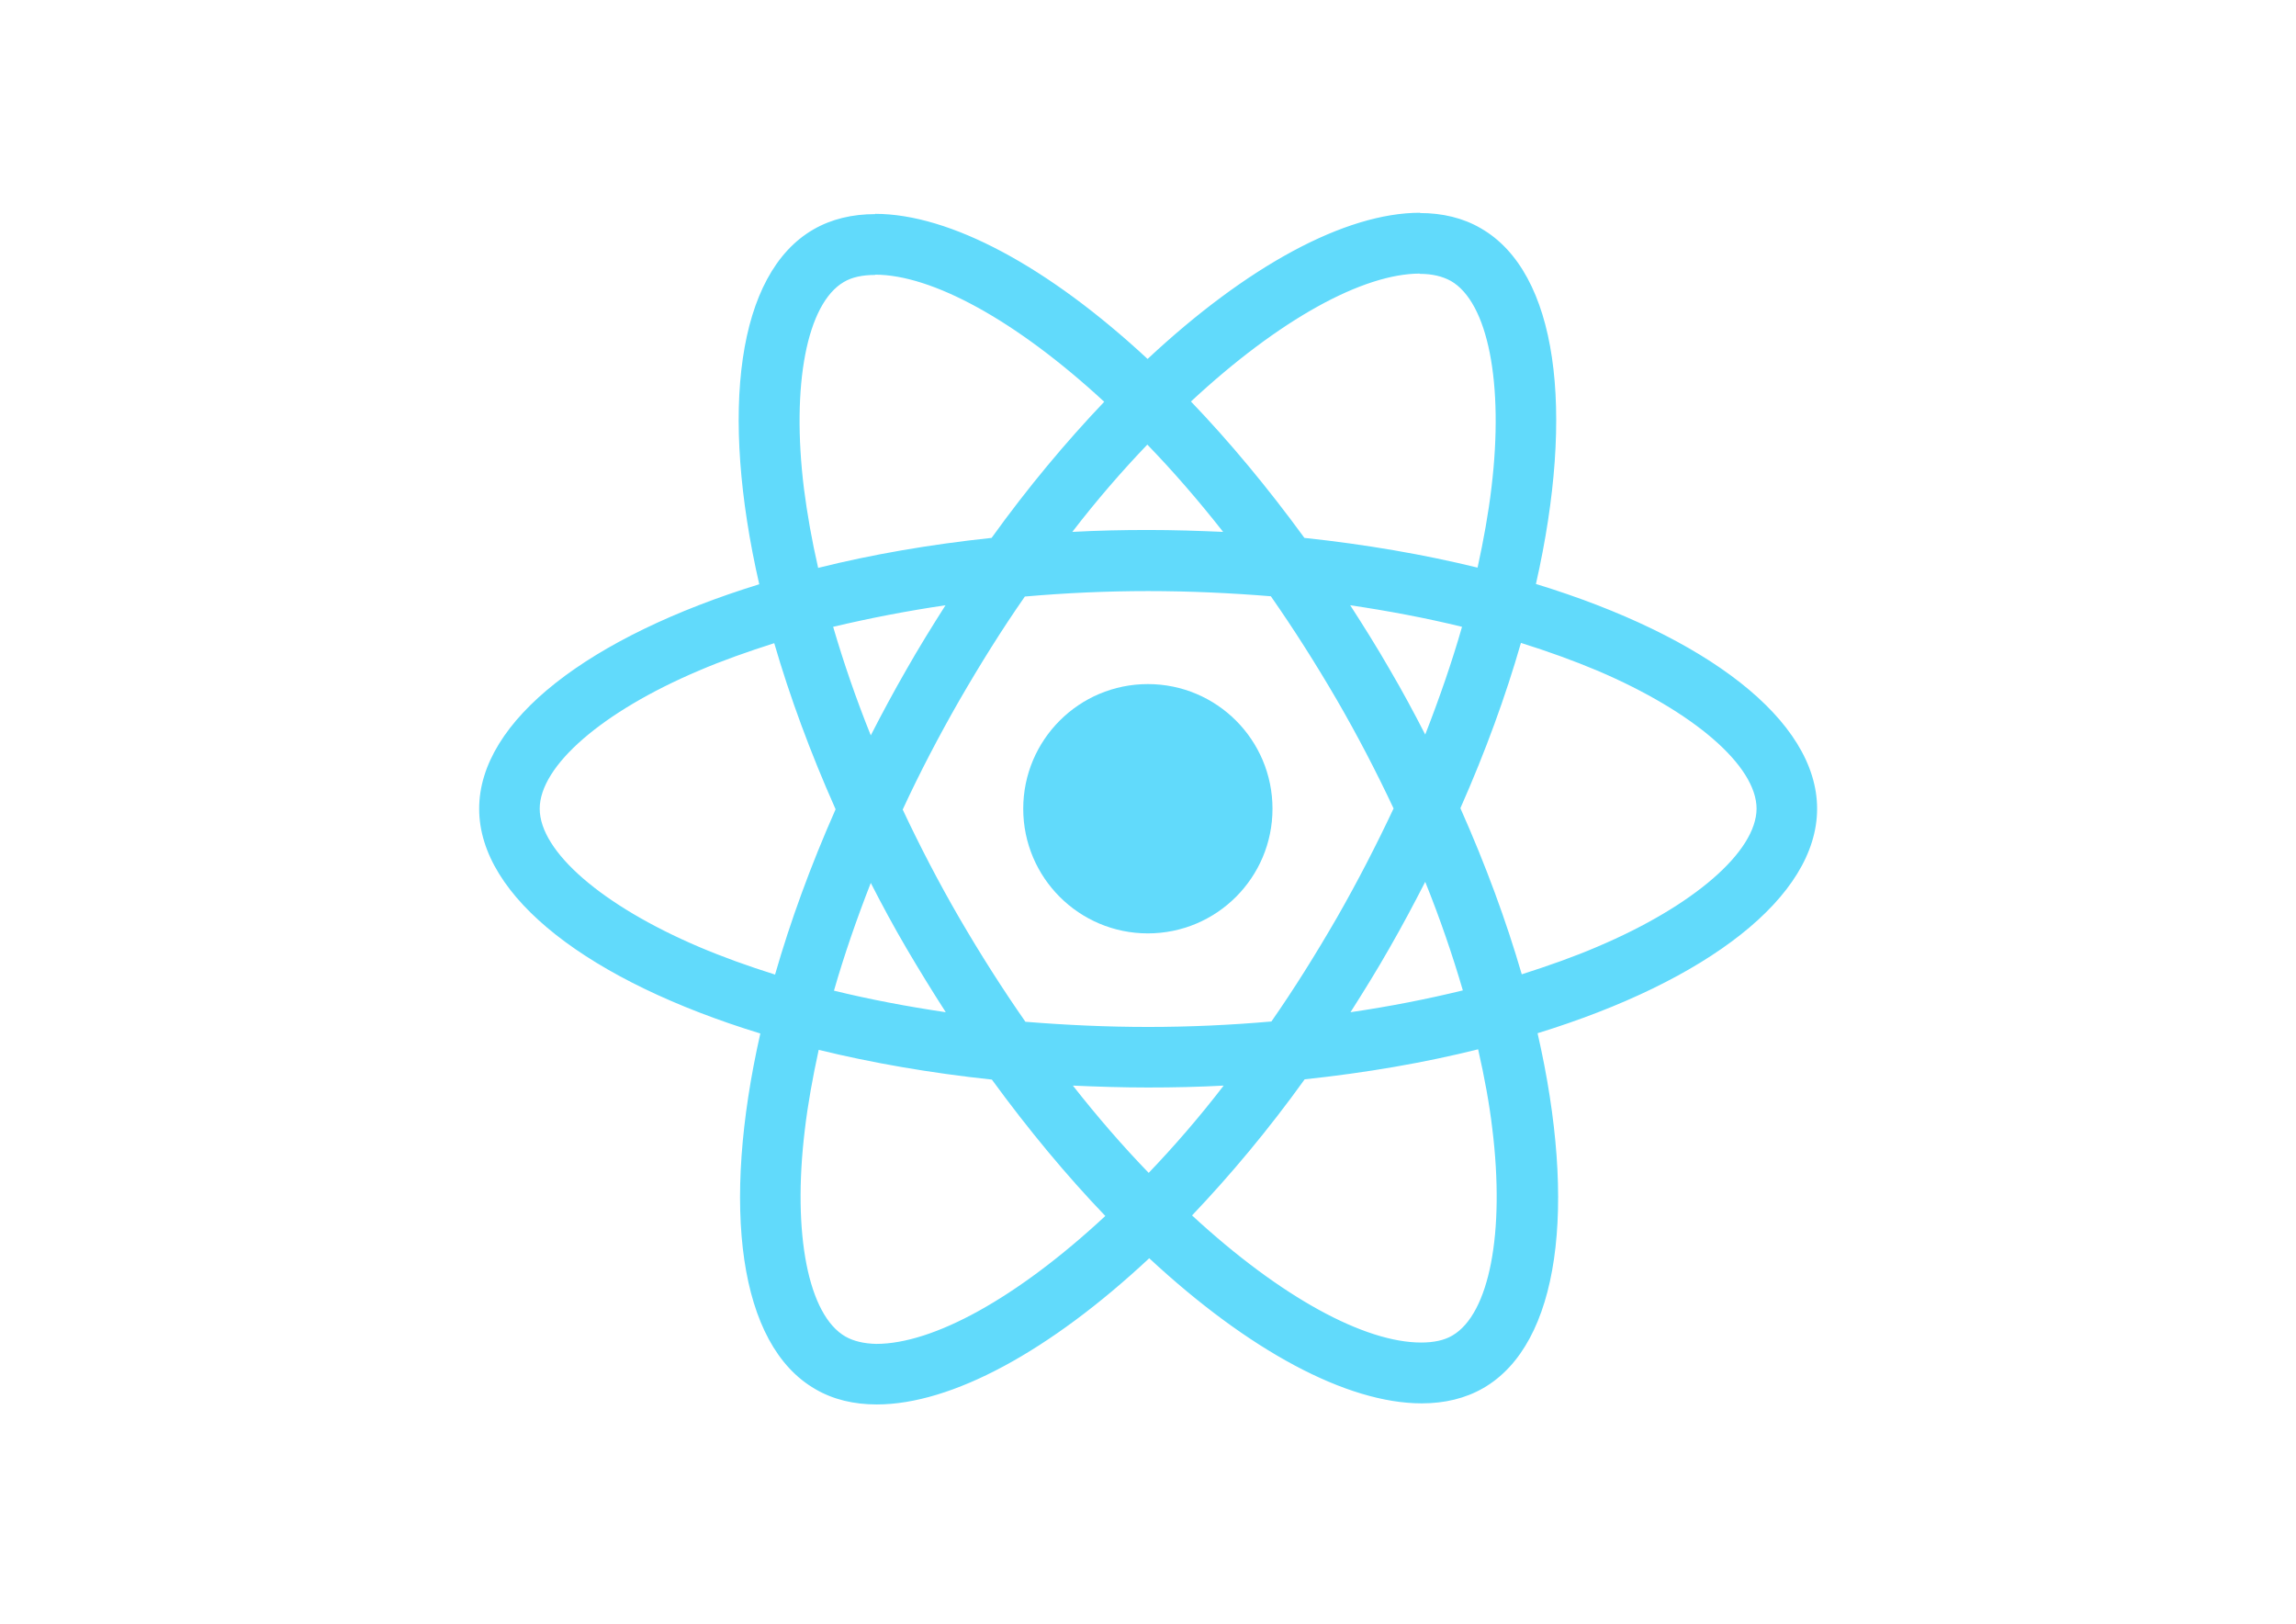
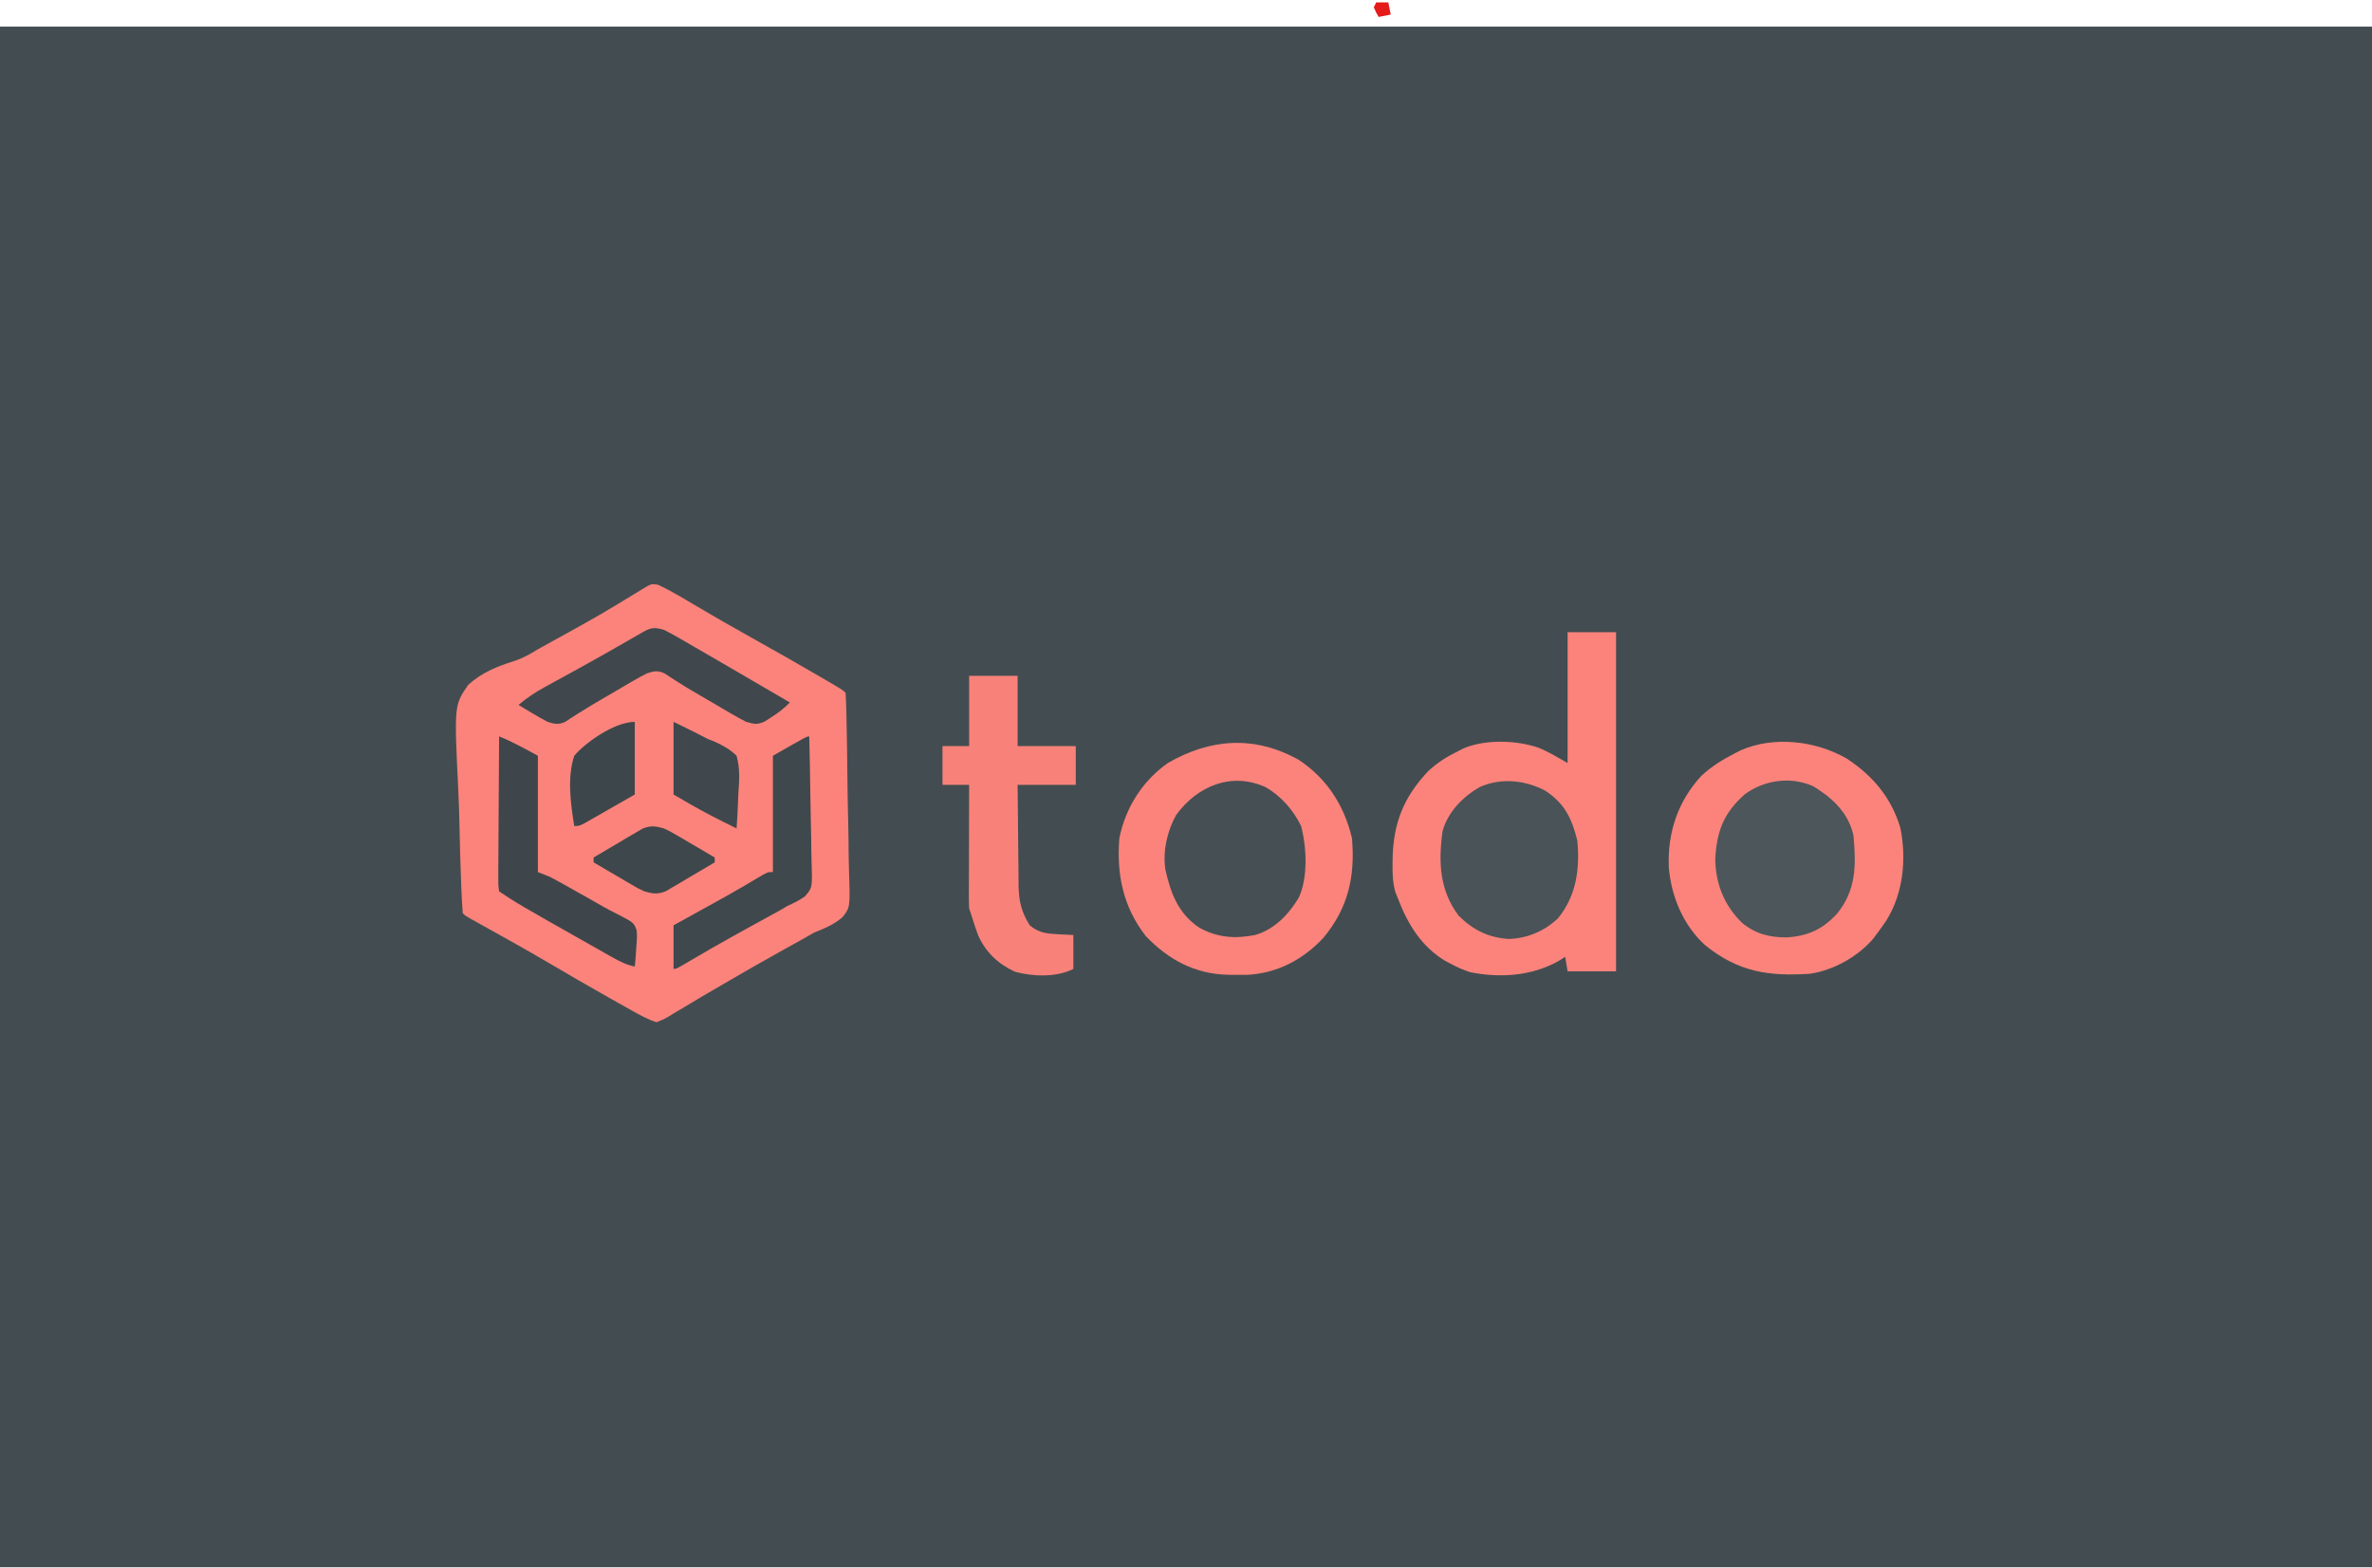
- <svg xmlns="http://www.w3.org/2000/svg" viewBox="0 0 841.9 595.3">
-   <g fill="#61DAFB">
-     <path d="M666.3 296.5c0-32.5-40.7-63.3-103.1-82.4 14.4-63.6 8-114.2-20.2-130.4-6.5-3.8-14.1-5.6-22.4-5.6v22.3c4.6 0 8.3.9 11.4 2.6 13.6 7.8 19.5 37.5 14.9 75.7-1.1 9.4-2.9 19.3-5.1 29.4-19.6-4.8-41-8.5-63.5-10.9-13.5-18.5-27.5-35.3-41.6-50 32.6-30.3 63.2-46.9 84-46.9V78c-27.5 0-63.5 19.6-99.9 53.6-36.4-33.8-72.4-53.2-99.9-53.2v22.3c20.7 0 51.4 16.5 84 46.6-14 14.7-28 31.4-41.3 49.9-22.6 2.4-44 6.1-63.6 11-2.3-10-4-19.7-5.2-29-4.7-38.2 1.1-67.9 14.6-75.8 3-1.8 6.9-2.6 11.5-2.6V78.5c-8.4 0-16 1.8-22.6 5.6-28.1 16.2-34.4 66.7-19.9 130.1-62.2 19.2-102.7 49.9-102.7 82.3 0 32.5 40.7 63.3 103.1 82.4-14.4 63.6-8 114.2 20.2 130.4 6.5 3.8 14.1 5.6 22.5 5.6 27.5 0 63.5-19.6 99.9-53.6 36.4 33.8 72.4 53.2 99.9 53.2 8.4 0 16-1.8 22.6-5.6 28.1-16.2 34.4-66.7 19.9-130.1 62-19.1 102.5-49.9 102.5-82.3zm-130.2-66.7c-3.7 12.9-8.3 26.2-13.5 39.5-4.1-8-8.4-16-13.1-24-4.6-8-9.5-15.8-14.4-23.4 14.2 2.1 27.9 4.7 41 7.9zm-45.8 106.5c-7.8 13.5-15.8 26.3-24.1 38.2-14.9 1.3-30 2-45.2 2-15.1 0-30.2-.7-45-1.9-8.3-11.9-16.4-24.6-24.2-38-7.6-13.1-14.5-26.4-20.8-39.8 6.2-13.4 13.2-26.8 20.7-39.9 7.8-13.5 15.8-26.3 24.1-38.2 14.9-1.3 30-2 45.2-2 15.1 0 30.2.7 45 1.9 8.3 11.9 16.4 24.6 24.2 38 7.6 13.1 14.5 26.4 20.8 39.8-6.3 13.4-13.2 26.8-20.7 39.9zm32.3-13c5.4 13.4 10 26.8 13.8 39.8-13.1 3.2-26.9 5.9-41.2 8 4.9-7.7 9.8-15.6 14.4-23.7 4.6-8 8.9-16.1 13-24.1zM421.2 430c-9.3-9.6-18.6-20.3-27.8-32 9 .4 18.2.7 27.5.7 9.4 0 18.7-.2 27.8-.7-9 11.7-18.3 22.4-27.5 32zm-74.4-58.9c-14.2-2.1-27.9-4.7-41-7.9 3.7-12.9 8.3-26.2 13.5-39.5 4.1 8 8.4 16 13.1 24 4.7 8 9.5 15.8 14.4 23.4zM420.7 163c9.3 9.6 18.6 20.3 27.8 32-9-.4-18.2-.7-27.5-.7-9.4 0-18.7.2-27.8.7 9-11.7 18.3-22.4 27.5-32zm-74 58.9c-4.9 7.7-9.8 15.6-14.4 23.7-4.6 8-8.9 16-13 24-5.4-13.4-10-26.8-13.8-39.8 13.1-3.1 26.9-5.8 41.2-7.9zm-90.5 125.2c-35.4-15.1-58.3-34.9-58.3-50.6 0-15.7 22.9-35.6 58.3-50.6 8.6-3.7 18-7 27.7-10.1 5.7 19.6 13.2 40 22.5 60.9-9.2 20.8-16.6 41.1-22.2 60.6-9.9-3.1-19.3-6.5-28-10.2zM310 490c-13.6-7.8-19.5-37.5-14.9-75.7 1.1-9.4 2.9-19.3 5.1-29.4 19.6 4.8 41 8.5 63.5 10.9 13.5 18.5 27.5 35.3 41.6 50-32.6 30.3-63.2 46.9-84 46.9-4.5-.1-8.3-1-11.3-2.7zm237.2-76.2c4.7 38.2-1.1 67.9-14.6 75.8-3 1.8-6.9 2.6-11.5 2.6-20.7 0-51.4-16.5-84-46.6 14-14.7 28-31.4 41.3-49.9 22.6-2.4 44-6.1 63.6-11 2.3 10.1 4.1 19.8 5.2 29.1zm38.5-66.7c-8.6 3.7-18 7-27.7 10.1-5.7-19.6-13.2-40-22.5-60.9 9.2-20.8 16.6-41.1 22.2-60.6 9.9 3.1 19.3 6.5 28.1 10.2 35.4 15.1 58.3 34.9 58.3 50.6-.1 15.7-23 35.6-58.4 50.6zM320.8 78.4z" />
-     <circle cx="420.9" cy="296.5" r="45.7" />
-     <path d="M520.5 78.1z" />
-   </g>
+ <svg xmlns="http://www.w3.org/2000/svg" version="1.1" width="979" height="647">
+   <path d="M0 0 C323.07 0 646.14 0 979 0 C979 209.88 979 419.76 979 636 C655.93 636 332.86 636 0 636 C0 426.12 0 216.24 0 0 Z " fill="#434D51" transform="translate(0,11)" />
+   <path d="M0 0 C4.913 2.305 9.522 5.044 14.176 7.828 C22.68 12.855 31.228 17.781 39.863 22.578 C48.58 27.431 57.244 32.366 65.863 37.391 C66.903 37.996 67.943 38.601 69.014 39.225 C76.235 43.449 76.235 43.449 77.363 44.578 C77.528 47.365 77.627 50.128 77.683 52.918 C77.704 53.793 77.725 54.668 77.747 55.569 C77.93 63.659 78.036 71.75 78.119 79.841 C78.176 85.279 78.257 90.714 78.399 96.15 C78.535 101.404 78.608 106.654 78.636 111.909 C78.657 113.91 78.701 115.91 78.768 117.91 C79.257 133.146 79.257 133.146 76.119 137.176 C72.627 140.228 68.65 141.861 64.363 143.578 C62.384 144.669 60.416 145.782 58.469 146.93 C56.497 148.023 54.525 149.114 52.551 150.203 C43.91 155.004 35.329 159.893 26.801 164.891 C25.313 165.758 25.313 165.758 23.794 166.643 C19.338 169.242 14.894 171.856 10.48 174.527 C9.046 175.378 7.611 176.228 6.176 177.078 C5.547 177.47 4.917 177.863 4.269 178.267 C2.508 179.297 2.508 179.297 -0.637 180.578 C-4.248 179.443 -7.457 177.659 -10.75 175.812 C-11.738 175.259 -12.726 174.706 -13.744 174.137 C-15.331 173.241 -15.331 173.241 -16.949 172.328 C-18.057 171.706 -19.165 171.083 -20.307 170.441 C-28.776 165.666 -37.179 160.784 -45.562 155.86 C-54.266 150.759 -63.059 145.825 -71.881 140.932 C-72.882 140.375 -73.883 139.819 -74.914 139.246 C-75.803 138.754 -76.693 138.262 -77.609 137.755 C-79.637 136.578 -79.637 136.578 -80.637 135.578 C-80.86 132.824 -81.017 130.093 -81.131 127.333 C-81.17 126.468 -81.208 125.603 -81.248 124.711 C-81.589 116.686 -81.797 108.657 -81.962 100.627 C-82.076 95.232 -82.235 89.848 -82.502 84.459 C-84.183 49.748 -84.183 49.748 -78.402 41.32 C-72.854 36.302 -66.58 33.712 -59.504 31.507 C-55.833 30.318 -52.945 28.665 -49.668 26.641 C-47.825 25.618 -45.981 24.597 -44.137 23.578 C-24.314 12.653 -24.314 12.653 -4.998 0.873 C-2.637 -0.422 -2.637 -0.422 0 0 Z " fill="#FC837B" transform="translate(271.6367,241.4219)" />
+   <path d="M0 0 C6.6 0 13.2 0 20 0 C20 46.2 20 92.4 20 140 C13.4 140 6.8 140 0 140 C-0.33 138.02 -0.66 136.04 -1 134 C-1.949 134.598 -2.897 135.196 -3.875 135.812 C-14.954 141.965 -28.011 142.852 -40.355 140.309 C-43.062 139.396 -45.481 138.341 -48 137 C-48.785 136.588 -49.57 136.175 -50.379 135.75 C-60.283 129.851 -65.971 120.556 -70 110 C-70.369 109.071 -70.737 108.141 -71.117 107.184 C-72.179 103.355 -72.302 99.752 -72.25 95.812 C-72.242 95.061 -72.234 94.31 -72.225 93.537 C-71.93 78.766 -67.693 68.084 -57.422 57.227 C-53.625 53.736 -49.627 51.247 -45 49 C-44.34 48.661 -43.68 48.322 -43 47.973 C-33.883 44.109 -21.033 44.524 -11.812 47.75 C-7.625 49.5 -3.994 51.718 0 54 C0 36.18 0 18.36 0 0 Z " fill="#FB837B" transform="translate(647,261)" />
+   <path d="M0 0 C10.776 7.103 18.313 16.065 22.082 28.461 C24.729 41.354 23.337 55.576 16.336 66.828 C15.184 68.519 13.996 70.187 12.773 71.828 C12.137 72.683 11.5 73.537 10.844 74.418 C4.497 81.806 -5.559 87.421 -15.227 88.828 C-32.377 89.931 -44.666 88.077 -58.316 77.156 C-67.514 68.895 -72.539 56.778 -73.473 44.625 C-73.987 30.464 -69.685 17.54 -59.977 7.078 C-55.839 3.221 -51.244 0.404 -46.227 -2.172 C-45.417 -2.588 -44.608 -3.005 -43.773 -3.434 C-30.005 -9.452 -12.742 -7.353 0 0 Z " fill="#FB837B" transform="translate(762.2266,313.1719)" />
+   <path d="M0 0 C11.685 7.673 18.858 18.811 22.094 32.391 C23.46 48.329 20.521 61.32 10.211 73.641 C1.871 82.554 -8.803 88.197 -21.09 88.824 C-22.841 88.848 -24.593 88.848 -26.344 88.828 C-27.263 88.821 -28.183 88.813 -29.13 88.805 C-42.744 88.475 -53.598 82.636 -62.984 72.855 C-72.342 60.855 -75.129 47.355 -73.906 32.391 C-71.386 19.85 -64.365 8.767 -53.906 1.391 C-36.273 -8.812 -18.1 -10.023 0 0 Z " fill="#FB837B" transform="translate(535.9062,313.6094)" />
+   <path d="M0 0 C6.6 0 13.2 0 20 0 C20 9.57 20 19.14 20 29 C27.92 29 35.84 29 44 29 C44 34.28 44 39.56 44 45 C36.08 45 28.16 45 20 45 C20.051 51.975 20.114 58.948 20.208 65.923 C20.236 68.293 20.257 70.664 20.271 73.034 C20.293 76.45 20.339 79.865 20.391 83.281 C20.392 84.334 20.393 85.386 20.394 86.47 C20.524 93.067 21.499 97.368 25 103 C28.723 106.135 32.031 106.446 36.812 106.688 C39.875 106.842 39.875 106.842 43 107 C43 111.62 43 116.24 43 121 C35.969 124.516 26.489 124.219 18.906 122.16 C11.993 118.992 6.839 114.099 3.719 107.145 C2.722 104.449 1.827 101.752 1 99 C0.67 98.01 0.34 97.02 0 96 C-0.088 94.328 -0.118 92.652 -0.114 90.978 C-0.113 89.957 -0.113 88.936 -0.113 87.884 C-0.108 86.784 -0.103 85.684 -0.098 84.551 C-0.096 83.423 -0.095 82.295 -0.093 81.133 C-0.088 77.526 -0.075 73.919 -0.062 70.312 C-0.057 67.869 -0.053 65.426 -0.049 62.982 C-0.038 56.988 -0.021 50.994 0 45 C-3.63 45 -7.26 45 -11 45 C-11 39.72 -11 34.44 -11 29 C-7.37 29 -3.74 29 0 29 C0 19.43 0 9.86 0 0 Z " fill="#F8827A" transform="translate(400,279)" />
+   <path d="M0 0 C8.206 5.152 11.356 11.519 13.621 20.809 C14.727 32.59 13.258 43.642 5.566 53.016 C-0.109 58.246 -6.869 61.139 -14.566 61.434 C-22.923 60.964 -29.465 57.723 -35.379 51.809 C-43.264 41.229 -43.741 29.681 -41.984 16.949 C-39.804 9.014 -33.684 2.789 -26.691 -1.254 C-18.013 -5.144 -8.368 -4.191 0 0 Z " fill="#4A5357" transform="translate(637.3789,326.1914)" />
+   <path d="M0 0 C1.828 1.117 1.828 1.117 3.562 2.375 C4.483 3.029 4.483 3.029 5.422 3.695 C10.935 8.007 15.093 13.458 16.562 20.375 C17.662 32.528 17.711 42.927 9.695 52.637 C3.81 59.015 -2.189 61.764 -10.824 62.367 C-18.121 62.389 -23.97 60.929 -29.621 56.191 C-36.889 48.924 -40.318 40.274 -40.496 30 C-39.874 18.559 -37.08 11.146 -28.438 3.375 C-20.412 -2.606 -9.272 -4.267 0 0 Z " fill="#4D565A" transform="translate(748.4375,324.625)" />
+   <path d="M0 0 C6.329 3.664 11.365 9.428 14.562 16 C16.892 24.82 17.45 37.338 13.562 45.688 C9.215 52.712 3.629 58.636 -4.438 61 C-12.779 62.641 -20.144 62.077 -27.625 57.875 C-36.149 52.012 -39.238 43.856 -41.438 34 C-42.619 26.551 -40.671 17.965 -36.996 11.441 C-28.329 -0.484 -14.158 -6.491 0 0 Z " fill="#464F54" transform="translate(522.4375,325)" />
+   <path d="M0 0 C5.536 2.215 10.765 5.145 16 8 C16 23.84 16 39.68 16 56 C17.65 56.66 19.3 57.32 21 58 C22.884 58.987 24.751 60.005 26.605 61.047 C27.672 61.645 28.739 62.243 29.838 62.859 C30.943 63.483 32.049 64.107 33.188 64.75 C34.274 65.358 35.36 65.967 36.479 66.594 C38.631 67.804 40.776 69.025 42.914 70.259 C44.915 71.388 46.946 72.465 49.008 73.479 C55.572 76.862 55.572 76.862 56.775 80.061 C56.986 82.415 56.884 84.526 56.625 86.875 C56.58 87.659 56.535 88.442 56.488 89.25 C56.371 91.17 56.192 93.086 56 95 C52.609 94.33 49.989 93.025 46.984 91.332 C45.991 90.775 44.998 90.218 43.975 89.644 C42.911 89.039 41.847 88.435 40.75 87.812 C39.653 87.194 38.557 86.576 37.427 85.938 C7.568 69.046 7.568 69.046 0 64 C-0.361 61.33 -0.361 61.33 -0.341 57.898 C-0.34 56.617 -0.34 55.336 -0.34 54.016 C-0.325 52.612 -0.309 51.208 -0.293 49.805 C-0.287 48.373 -0.283 46.941 -0.28 45.509 C-0.269 41.737 -0.239 37.966 -0.206 34.195 C-0.175 30.347 -0.162 26.5 -0.146 22.652 C-0.114 15.101 -0.063 7.551 0 0 Z " fill="#3F464B" transform="translate(206,304)" />
+   <path d="M0 0 C1.959 0.966 3.88 2.011 5.77 3.105 C6.895 3.753 8.021 4.401 9.181 5.068 C10.391 5.775 11.602 6.481 12.812 7.188 C14.055 7.906 15.298 8.624 16.542 9.342 C19.735 11.187 22.923 13.041 26.11 14.898 C27.959 15.976 29.809 17.052 31.66 18.127 C38.447 22.072 45.228 26.029 52 30 C49.56 32.515 47.104 34.385 44.125 36.25 C43.282 36.791 42.439 37.333 41.57 37.891 C38.394 39.262 37.295 38.935 34 38 C32.023 37.013 30.083 35.948 28.176 34.832 C27.064 34.186 25.952 33.539 24.807 32.873 C23.642 32.186 22.477 31.499 21.312 30.812 C20.179 30.152 19.045 29.491 17.877 28.811 C8.713 23.46 8.713 23.46 5.115 21.138 C4.245 20.581 3.376 20.023 2.48 19.449 C1.73 18.951 0.98 18.453 0.208 17.94 C-2.704 16.7 -4.01 17.015 -7 18 C-8.977 18.987 -10.917 20.052 -12.824 21.168 C-14.492 22.138 -14.492 22.138 -16.193 23.127 C-17.358 23.814 -18.523 24.501 -19.688 25.188 C-20.821 25.848 -21.955 26.509 -23.123 27.189 C-29.562 30.931 -29.562 30.931 -35.885 34.862 C-36.755 35.419 -37.624 35.977 -38.52 36.551 C-39.27 37.049 -40.02 37.547 -40.792 38.06 C-43.636 39.271 -45.085 38.911 -48 38 C-50.141 36.88 -52.245 35.687 -54.312 34.438 C-55.915 33.477 -55.915 33.477 -57.551 32.496 C-58.359 32.002 -59.167 31.509 -60 31 C-56.608 28.161 -53.223 25.871 -49.344 23.75 C-48.248 23.147 -47.152 22.544 -46.023 21.922 C-45.448 21.608 -44.873 21.295 -44.28 20.971 C-41.256 19.321 -38.24 17.656 -35.223 15.992 C-34.615 15.658 -34.008 15.323 -33.382 14.979 C-26.636 11.26 -19.952 7.433 -13.273 3.594 C-12.47 3.132 -11.667 2.671 -10.84 2.195 C-10.142 1.793 -9.445 1.391 -8.726 0.977 C-5.237 -0.998 -3.928 -1.086 0 0 Z " fill="#40484D" transform="translate(274,260)" />
+   <path d="M0 0 C0.209 8.241 0.369 16.48 0.466 24.723 C0.513 28.551 0.577 32.377 0.679 36.204 C0.777 39.9 0.831 43.594 0.854 47.291 C0.87 48.699 0.903 50.106 0.952 51.513 C1.317 62.495 1.317 62.495 -1.848 66.113 C-4.167 67.69 -6.438 68.868 -9 70 C-10.056 70.622 -11.111 71.243 -12.199 71.884 C-13.162 72.411 -14.125 72.938 -15.117 73.48 C-16.757 74.383 -16.757 74.383 -18.43 75.304 C-19.567 75.926 -20.704 76.547 -21.875 77.188 C-24.267 78.503 -26.657 79.821 -29.047 81.141 C-29.637 81.466 -30.227 81.792 -30.836 82.128 C-37.122 85.605 -43.335 89.208 -49.527 92.85 C-54.902 96 -54.902 96 -56 96 C-56 90.06 -56 84.12 -56 78 C-54.19 76.998 -52.38 75.997 -50.516 74.965 C-48.718 73.969 -46.921 72.972 -45.124 71.976 C-43.896 71.296 -42.669 70.616 -41.441 69.937 C-39.653 68.947 -37.865 67.957 -36.078 66.965 C-35.489 66.638 -34.899 66.311 -34.292 65.974 C-29.243 63.162 -24.273 60.229 -19.319 57.252 C-17 56 -17 56 -15 56 C-15 40.16 -15 24.32 -15 8 C-1 0 -1 0 0 0 Z " fill="#3F484D" transform="translate(334,304)" />
+   <path d="M0 0 C9.766 4.785 9.766 4.785 11.7 5.826 C14.103 7.095 14.103 7.095 17.136 8.265 C20.648 9.878 23.225 11.297 26 14 C27.481 19.206 27.145 24.118 26.75 29.438 C26.69 30.851 26.635 32.264 26.586 33.678 C26.454 37.124 26.248 40.56 26 44 C19.315 40.708 12.686 37.383 6.25 33.625 C4.188 32.429 2.125 31.233 0 30 C0 20.1 0 10.2 0 0 Z " fill="#40484D" transform="translate(278,298)" />
+   <path d="M0 0 C2.609 1.215 2.609 1.215 5.18 2.723 C6.572 3.53 6.572 3.53 7.992 4.354 C8.944 4.917 9.895 5.481 10.875 6.062 C12.337 6.914 12.337 6.914 13.828 7.783 C16.224 9.181 18.614 10.586 21 12 C21 12.66 21 13.32 21 14 C17.307 16.215 13.594 18.392 9.875 20.562 C8.828 21.191 7.782 21.819 6.703 22.467 C5.176 23.351 5.176 23.351 3.617 24.254 C2.685 24.804 1.753 25.354 0.792 25.92 C-2.678 27.262 -4.443 27.007 -8 26 C-10.609 24.785 -10.609 24.785 -13.18 23.277 C-14.108 22.739 -15.036 22.201 -15.992 21.646 C-16.944 21.083 -17.895 20.519 -18.875 19.938 C-19.85 19.37 -20.824 18.802 -21.828 18.217 C-24.224 16.819 -26.614 15.414 -29 14 C-29 13.34 -29 12.68 -29 12 C-25.307 9.785 -21.594 7.608 -17.875 5.438 C-16.305 4.495 -16.305 4.495 -14.703 3.533 C-13.685 2.943 -12.666 2.354 -11.617 1.746 C-10.685 1.196 -9.753 0.646 -8.792 0.08 C-5.322 -1.262 -3.557 -1.007 0 0 Z " fill="#3E474B" transform="translate(274,342)" />
+   <path d="M0 0 C0 9.9 0 19.8 0 30 C-3.754 32.145 -7.508 34.29 -11.375 36.5 C-12.558 37.179 -13.74 37.857 -14.958 38.557 C-15.887 39.085 -16.816 39.612 -17.773 40.156 C-18.727 40.701 -19.68 41.246 -20.662 41.807 C-23 43 -23 43 -25 43 C-26.471 33.574 -27.978 23.23 -25 14 C-20.029 8.162 -8.079 0 0 0 Z " fill="#3D474B" transform="translate(262,298)" />
+   <path d="M0 0 C1.65 0 3.3 0 5 0 C5.33 1.65 5.66 3.3 6 5 C4.35 5.33 2.7 5.66 1 6 C-0.062 4.125 -0.062 4.125 -1 2 C-0.67 1.34 -0.34 0.68 0 0 Z " fill="#E51A1A" transform="translate(568,1)" />
</svg>
